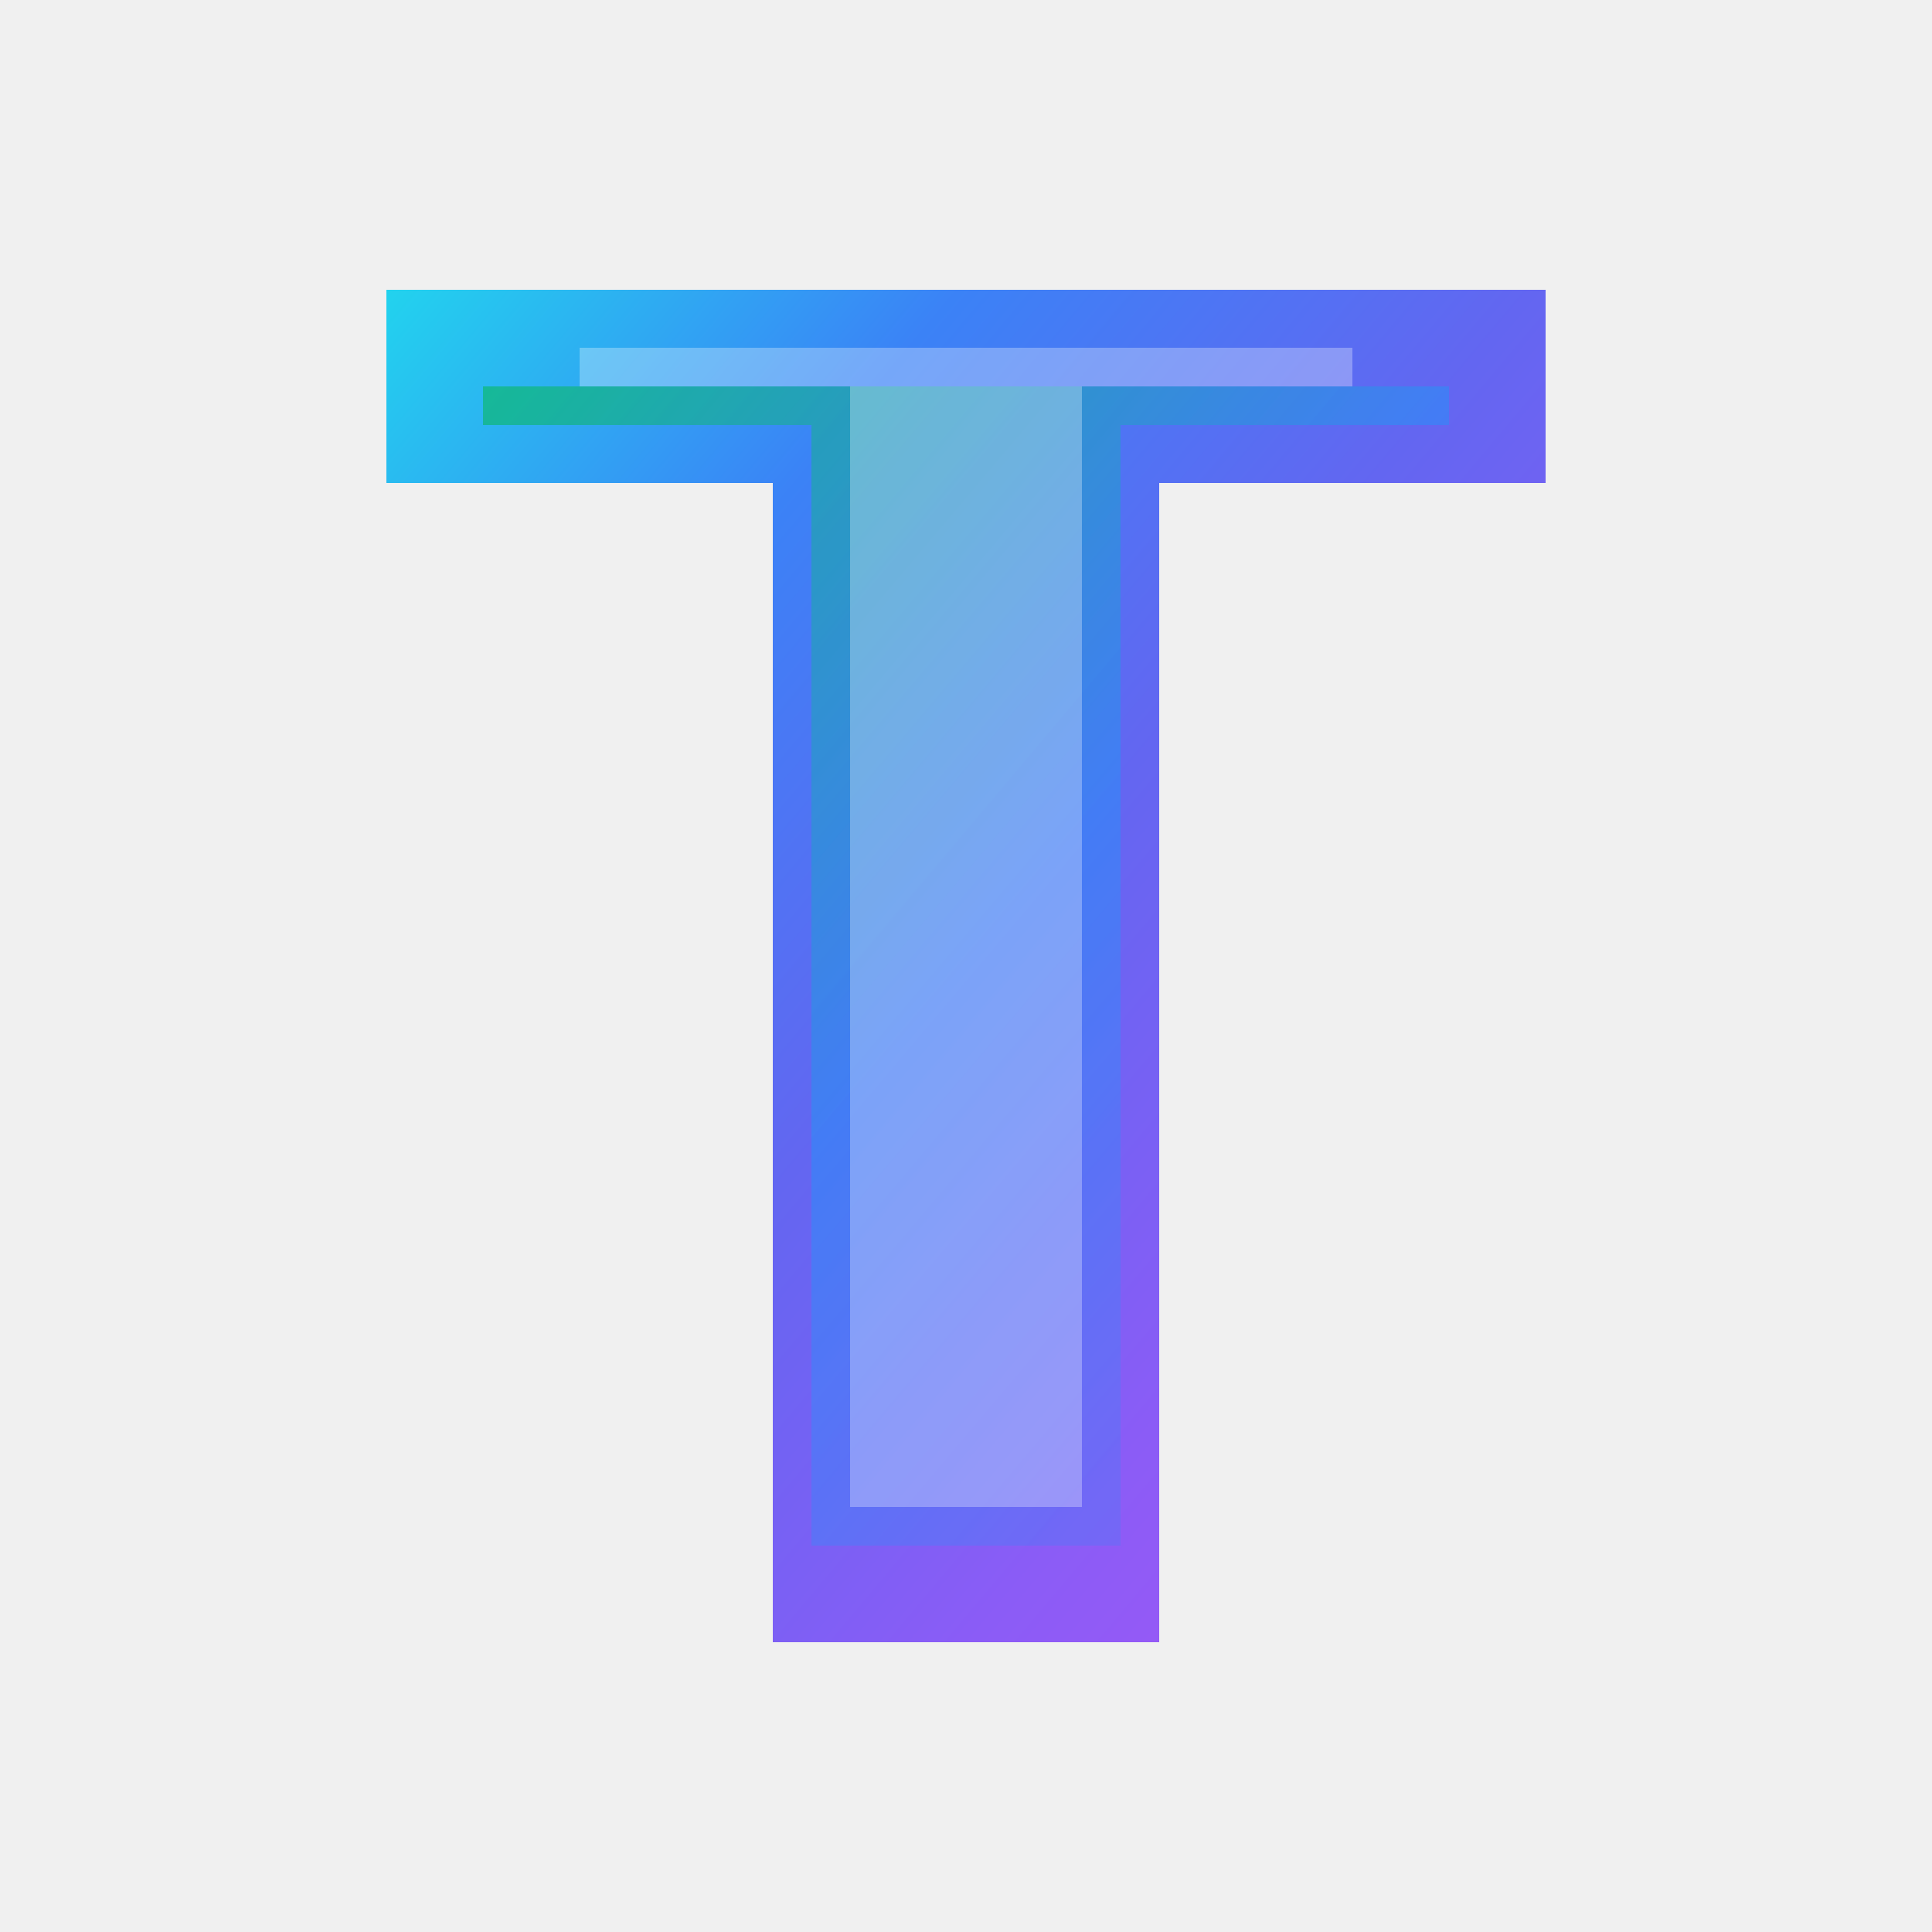
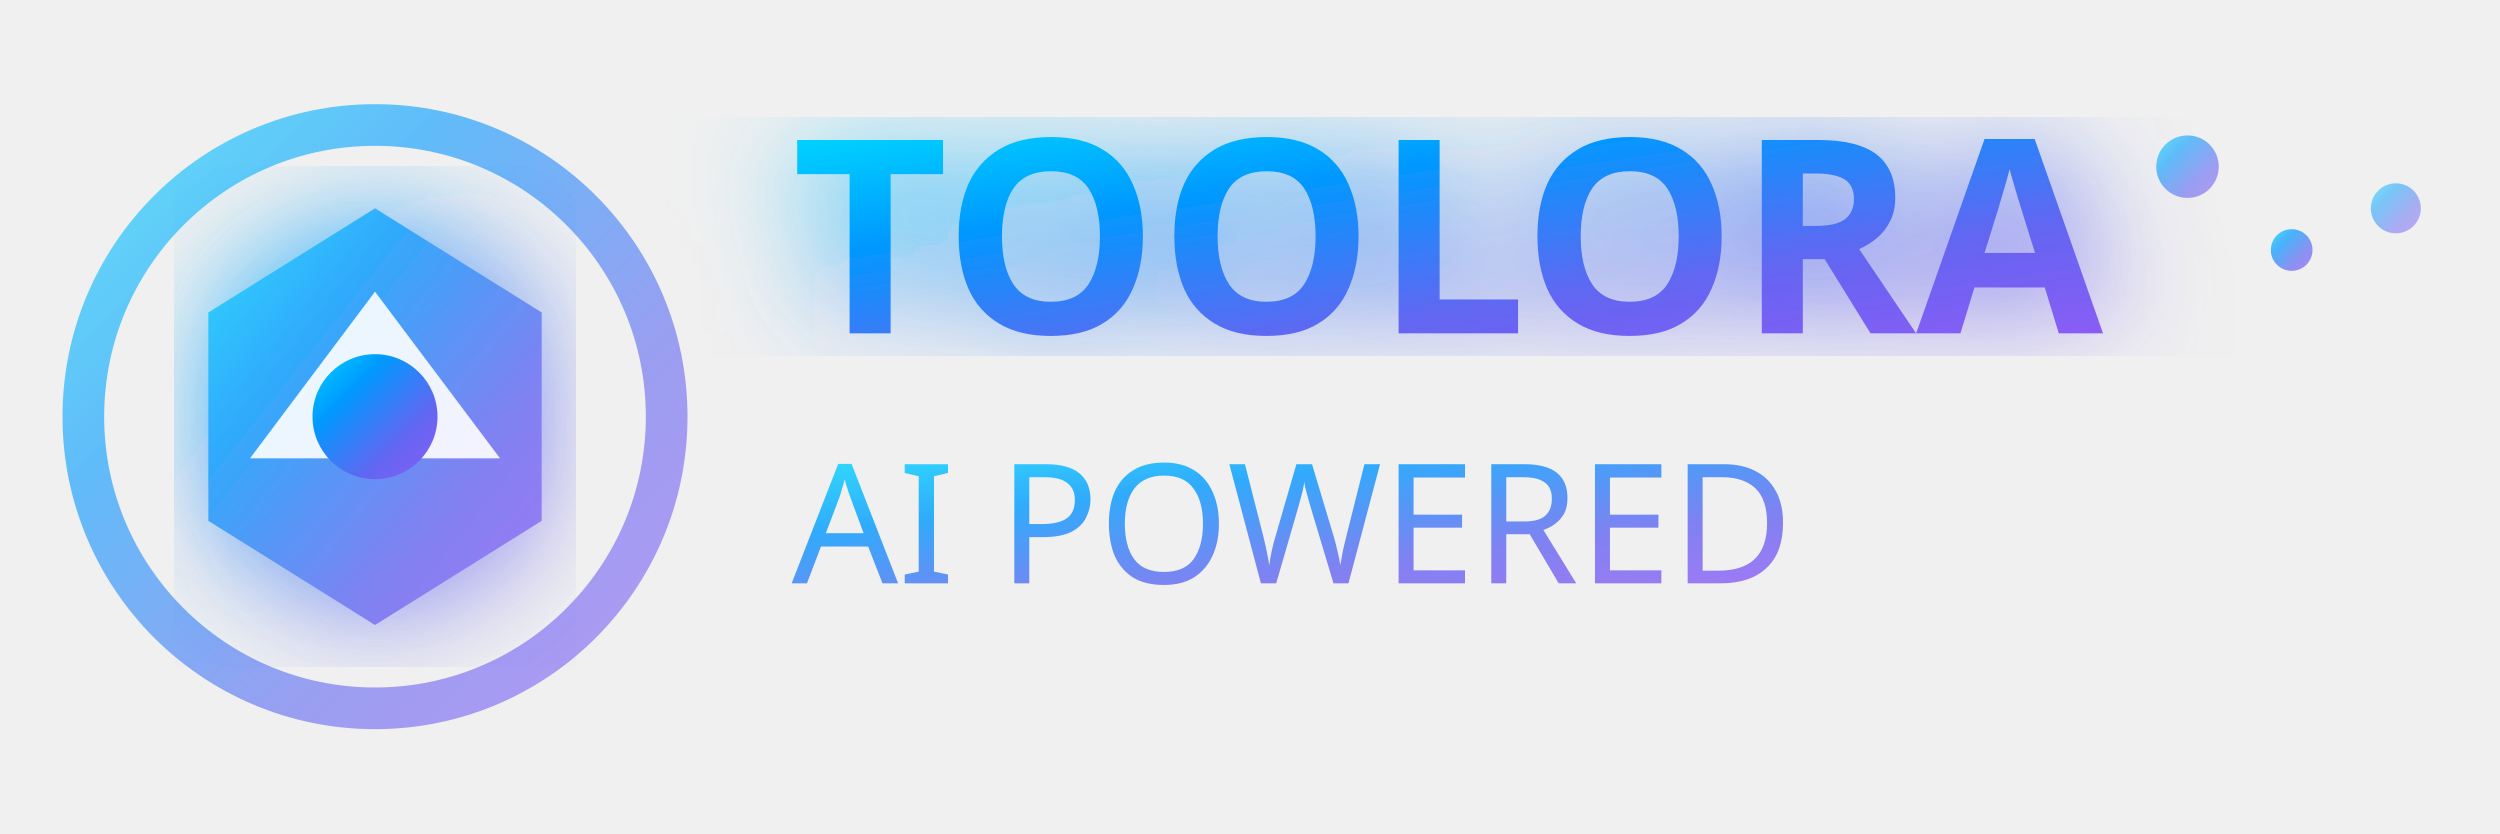
- <svg xmlns="http://www.w3.org/2000/svg" width="100" height="100" viewBox="0 0 100 100" fill="none">
+ <svg xmlns="http://www.w3.org/2000/svg" width="120" height="40" viewBox="0 0 120 40" fill="none">
  <defs>
-     <linearGradient id="gradient1" x1="0%" y1="0%" x2="100%" y2="100%">
-       <stop offset="0%" style="stop-color:#22d3ee;stop-opacity:1" />
-       <stop offset="25%" style="stop-color:#3b82f6;stop-opacity:1" />
-       <stop offset="50%" style="stop-color:#6366f1;stop-opacity:1" />
-       <stop offset="75%" style="stop-color:#8b5cf6;stop-opacity:1" />
-       <stop offset="100%" style="stop-color:#a855f7;stop-opacity:1" />
-     </linearGradient>
-     <linearGradient id="gradient2" x1="0%" y1="0%" x2="100%" y2="100%">
-       <stop offset="0%" style="stop-color:#10b981;stop-opacity:1" />
-       <stop offset="50%" style="stop-color:#3b82f6;stop-opacity:1" />
+     <linearGradient id="logoGradient" x1="0%" y1="0%" x2="100%" y2="100%">
+       <stop offset="0%" style="stop-color:#00d4ff;stop-opacity:1" />
+       <stop offset="30%" style="stop-color:#0099ff;stop-opacity:1" />
+       <stop offset="70%" style="stop-color:#6366f1;stop-opacity:1" />
      <stop offset="100%" style="stop-color:#8b5cf6;stop-opacity:1" />
    </linearGradient>
+     <filter id="glow">
+       <feGaussianBlur stdDeviation="3" result="coloredBlur" />
+       <feMerge>
+         <feMergeNode in="coloredBlur" />
+         <feMergeNode in="SourceGraphic" />
+       </feMerge>
+     </filter>
  </defs>
-   <path d="M20 15 L80 15 L80 25 L60 25 L60 85 L40 85 L40 25 L20 25 Z" fill="url(#gradient1)" />
-   <path d="M25 20 L75 20 L75 22 L58 22 L58 80 L42 80 L42 22 L25 22 Z" fill="url(#gradient2)" opacity="0.8" />
-   <path d="M30 18 L70 18 L70 20 L56 20 L56 78 L44 78 L44 20 L30 20 Z" fill="rgba(255,255,255,0.3)" />
+   <g transform="translate(2, 4)">
+     <circle cx="16" cy="16" r="14" fill="none" stroke="url(#logoGradient)" stroke-width="2" opacity="0.6">
+       <animateTransform attributeName="transform" attributeType="XML" type="rotate" from="0 16 16" to="360 16 16" dur="20s" repeatCount="indefinite" />
+     </circle>
+     <polygon points="16,6 24,11 24,21 16,26 8,21 8,11" fill="url(#logoGradient)" opacity="0.8" filter="url(#glow)">
+       <animateTransform attributeName="transform" attributeType="XML" type="rotate" from="0 16 16" to="-360 16 16" dur="15s" repeatCount="indefinite" />
+     </polygon>
+     <polygon points="16,10 22,18 10,18" fill="white" opacity="0.9">
+       <animateTransform attributeName="transform" attributeType="XML" type="rotate" from="0 16 16" to="360 16 16" dur="10s" repeatCount="indefinite" />
+     </polygon>
+     <circle cx="16" cy="16" r="3" fill="url(#logoGradient)">
+       <animate attributeName="r" values="2;4;2" dur="3s" repeatCount="indefinite" />
+       <animate attributeName="opacity" values="0.8;1;0.8" dur="3s" repeatCount="indefinite" />
+     </circle>
+   </g>
+   <text x="38" y="16" font-family="'Segoe UI', -apple-system, sans-serif" font-size="13" font-weight="700" fill="url(#logoGradient)" filter="url(#glow)">
+     TOOLORA
+   </text>
+   <text x="38" y="28" font-family="'Segoe UI', -apple-system, sans-serif" font-size="8" font-weight="500" fill="url(#logoGradient)" opacity="0.8">
+     AI POWERED
+   </text>
+   <circle cx="105" cy="8" r="1.5" fill="url(#logoGradient)" opacity="0.6">
+     <animate attributeName="cy" values="8;12;8" dur="4s" repeatCount="indefinite" />
+   </circle>
+   <circle cx="110" cy="12" r="1" fill="url(#logoGradient)" opacity="0.7">
+     <animate attributeName="cy" values="12;16;12" dur="3s" repeatCount="indefinite" />
+   </circle>
+   <circle cx="115" cy="10" r="1.2" fill="url(#logoGradient)" opacity="0.5">
+     <animate attributeName="cy" values="10;14;10" dur="5s" repeatCount="indefinite" />
+   </circle>
</svg>
